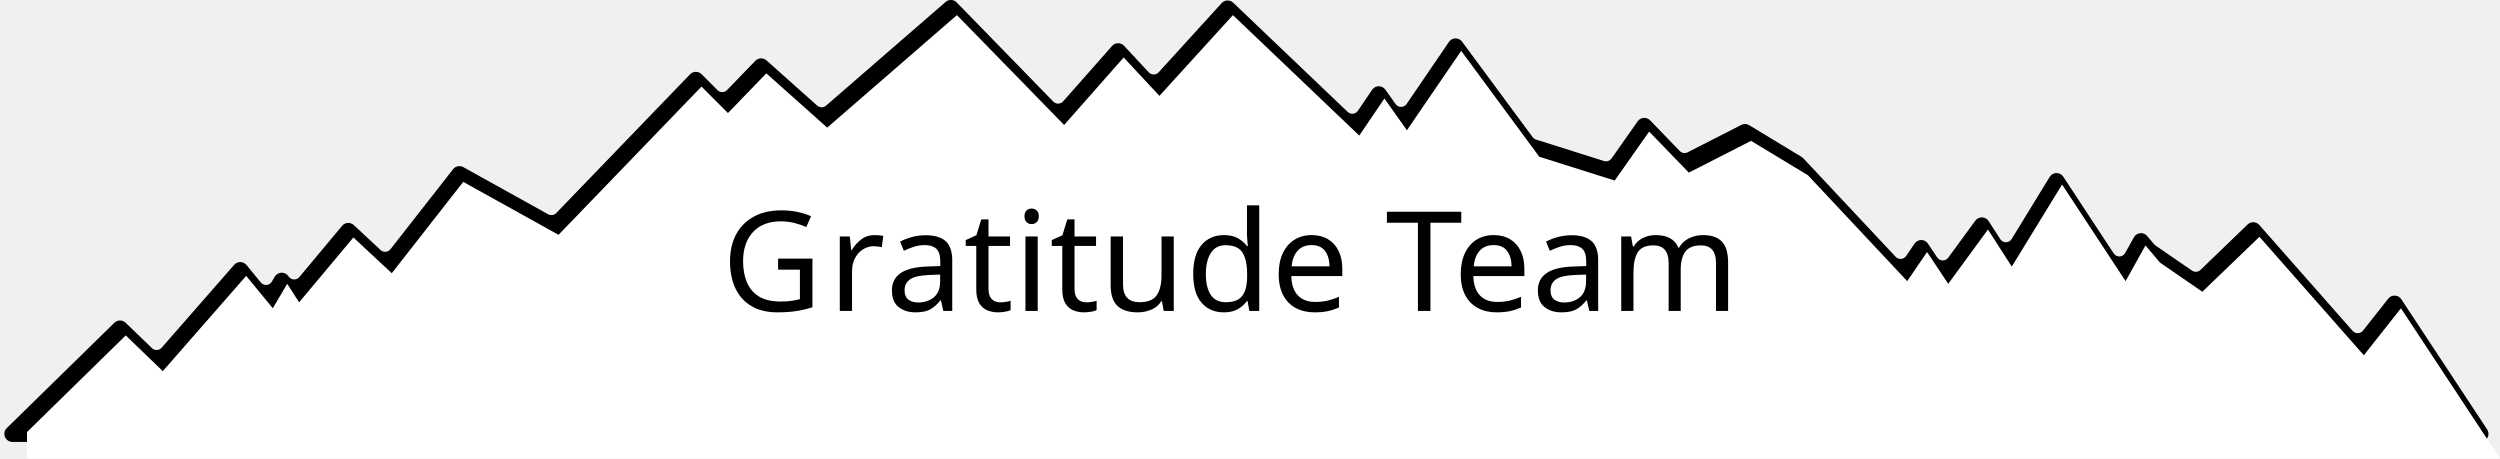
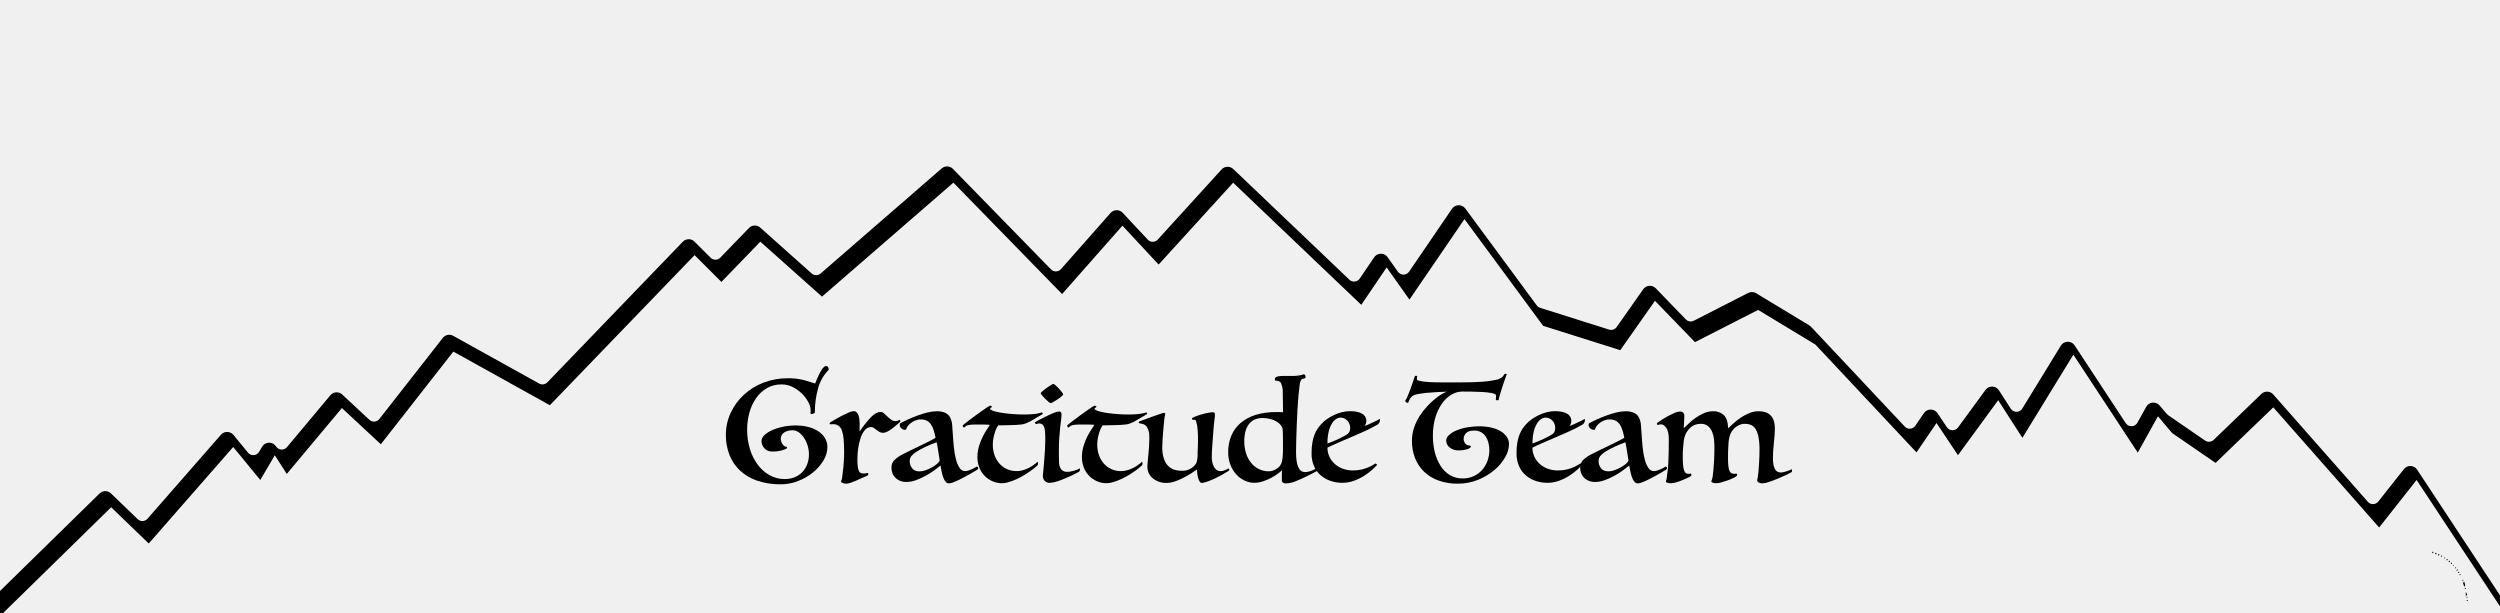
- <svg xmlns="http://www.w3.org/2000/svg" viewBox="0 0 1888.88 346.42">
+ <svg xmlns="http://www.w3.org/2000/svg" viewBox="0 0 1864 457">
  <defs>
-     <style>.cls-1{stroke:#000;stroke-miterlimit:10;}.cls-2{mask:url(#mask);}.cls-3{fill:#fff;}.cls-4{font-size:105px;font-family:Luminari-Regular, Luminari;}.cls-5{letter-spacing:-0.03em;}.cls-6{filter:url(#luminosity-invert-noclip);}</style>
-     <filter id="luminosity-invert-noclip" x="20.84" y="-8432" width="1888.88" height="32766" filterUnits="userSpaceOnUse" color-interpolation-filters="sRGB">
-       <feColorMatrix values="-1 0 0 0 1 0 -1 0 0 1 0 0 -1 0 1 0 0 0 1 0" result="invert" />
-       <feFlood flood-color="#fff" result="bg" />
-       <feBlend in="invert" in2="bg" />
-     </filter>
-     <mask id="mask" x="0" y="-8556.08" width="1888.88" height="32766" maskUnits="userSpaceOnUse">
-       <g class="cls-6" />
-     </mask>
+     <style>.cls-1{stroke:#000;stroke-miterlimit:10;}</style>
  </defs>
  <g id="Mountain">
-     <path class="cls-1" d="M26.26,447.94l81.37-79.65a5.58,5.58,0,0,1,7.77,0l19.89,19.18a5.57,5.57,0,0,0,8.06-.34l54.82-62.65a5.57,5.57,0,0,1,8.5.13l10.88,13.25a5.57,5.57,0,0,0,9.11-.71l2.25-3.81a5.57,5.57,0,0,1,9.49-.19h0a5.58,5.58,0,0,0,9,.57L279.73,295a5.57,5.57,0,0,1,8.07-.5l20.25,18.85a5.57,5.57,0,0,0,8.19-.64l47.32-60.47a5.58,5.58,0,0,1,7.1-1.44l64.09,35.61a5.58,5.58,0,0,0,6.72-1L542.56,180.59a5.57,5.57,0,0,1,8-.08l12,12a5.58,5.58,0,0,0,8-.07l21.34-22.07a5.58,5.58,0,0,1,7.72-.29l38.34,34.18a5.59,5.59,0,0,0,7.36,0l90.33-78.35a5.58,5.58,0,0,1,7.64.32L816.3,201.2a5.58,5.58,0,0,0,8.17-.2l37-41.89a5.58,5.58,0,0,1,8.26-.11l18.68,20.07a5.59,5.59,0,0,0,8.21,0l47.61-52.3a5.57,5.57,0,0,1,8-.28L1038.74,209a5.58,5.58,0,0,0,8.46-.91l10.78-15.9a5.58,5.58,0,0,1,9.17-.09l7.72,10.9a5.57,5.57,0,0,0,9.15-.08l32-46.9a5.57,5.57,0,0,1,9.09-.16L1178.42,228a5.63,5.63,0,0,0,2.81,2l51.38,16.22a5.58,5.58,0,0,0,6.24-2.11L1258.62,216a5.57,5.57,0,0,1,8.57-.67l22.44,23.19a5.57,5.57,0,0,0,6.54,1.08l40.57-20.71a5.57,5.57,0,0,1,5.42.2l39.68,24a5.83,5.83,0,0,1,1.19,1l69.71,74.37a5.58,5.58,0,0,0,8.68-.68l6.42-9.42a5.58,5.58,0,0,1,9.25.05l7,10.48a5.58,5.58,0,0,0,9.14.2l20.49-28a5.58,5.58,0,0,1,9.19.27l8.81,13.7a5.57,5.57,0,0,0,9.44-.1L1569.91,258a5.57,5.57,0,0,1,9.41-.15l38.12,58a5.57,5.57,0,0,0,9.53-.36l6.61-11.9a5.57,5.57,0,0,1,9.13-.89l5.31,6.27a5.45,5.45,0,0,0,1.1,1l27.63,19a5.59,5.59,0,0,0,7-.57L1719.42,294a5.58,5.58,0,0,1,8,.33l70.61,80.12a5.58,5.58,0,0,0,8.56-.23l19.11-24.2a5.57,5.57,0,0,1,9,.38l64.9,98.42a5.57,5.57,0,0,1-4.65,8.64H30.16A5.58,5.58,0,0,1,26.26,447.94Z" transform="translate(-20.84 -124.08)" />
-     <g class="cls-2">
-       <polygon id="overlay" class="cls-3" points="0 346.42 95 253.42 123 280.42 186 208.42 206.12 232.92 217 214.42 226 228.42 267 179.42 296 206.42 350 137.42 422 177.42 530 65.42 550 85.42 579 55.42 625 96.42 723 11.42 804 94.42 849 43.42 876 72.42 931.53 11.42 1027 102.42 1046 74.42 1063 98.42 1104 38.42 1163 118.42 1220 136.42 1246 99.42 1276 130.42 1323 106.42 1366 132.42 1441 212.42 1456 190.42 1472 214.42 1502 173.42 1520 201.42 1558 139.42 1606 212.42 1621 185.42 1632 198.42 1664 220.42 1707.12 178.92 1786 268.42 1814.04 232.92 1888.88 346.42 0 346.42" />
-     </g>
+     <path class="cls-1" d="M1837.5,436.27c0,.16.1.32.14.47C1837.6,436.59,1837.55,436.43,1837.5,436.27Z" />
+     <path class="cls-1" d="M1838.13,438.53c0,.06,0,.12,0,.18S1838.15,438.59,1838.13,438.53Z" />
+     <path class="cls-1" d="M1833,426.45l.35.55Z" />
+     <path class="cls-1" d="M1836.1,432.37c.06.13.11.27.16.4C1836.21,432.64,1836.16,432.5,1836.1,432.37Z" />
+     <path class="cls-1" d="M1836.83,434.27c.07.17.12.34.18.51C1837,434.61,1836.9,434.44,1836.83,434.27Z" />
+     <path class="cls-1" d="M1839,442.93c0,.09,0,.19,0,.28C1839.06,443.12,1839.05,443,1839,442.93Z" />
+     <path class="cls-1" d="M1839.78,454.33v0Z" />
+     <path class="cls-1" d="M1839.69,456.64v0Z" />
+     <path class="cls-1" d="M1839.57,447.36c0,.06,0,.13,0,.19S1839.58,447.42,1839.57,447.36Z" />
+     <path class="cls-1" d="M1839.34,445.07c0,.11,0,.23,0,.35C1839.36,445.3,1839.35,445.18,1839.34,445.07Z" />
+     <path class="cls-1" d="M-2.84,457.5h4l81.72-80,28,27,63-72L194,357l10.88-18.5,9,14,41-49,29,27,54-69,72,40,108-112,20,20,29-30,46,41,98-85,81,83,45-51,27,29,55.54-61,95.46,91,19-28,17,24,41-60,59,80,57,18,26-37,30,31,47-24,43,26,75,80,15-22,16,24,30-41,18,28,38-62,48,73,15-27,11,13,32,22L1695,303l78.87,89.5,28-35.5,64.71,98.13a5.54,5.54,0,0,0,.09-6.27l-64.9-98.42a5.58,5.58,0,0,0-9-.39l-19.11,24.21a5.58,5.58,0,0,1-8.56.23l-70.61-80.12a5.58,5.58,0,0,0-8-.33l-35.64,34.31a5.59,5.59,0,0,1-7,.57l-27.63-19a5.45,5.45,0,0,1-1.1-1l-5.31-6.27a5.57,5.57,0,0,0-9.13.89l-6.61,11.9a5.57,5.57,0,0,1-9.53.36l-38.12-58a5.57,5.57,0,0,0-9.41.15l-28.77,46.94a5.57,5.57,0,0,1-9.44.1l-8.81-13.7a5.58,5.58,0,0,0-9.19-.27l-20.49,28a5.58,5.58,0,0,1-9.14-.2l-7-10.48a5.58,5.58,0,0,0-9.25-.05l-6.42,9.42a5.58,5.58,0,0,1-8.68.68L1350,244.06a5.83,5.83,0,0,0-1.19-1l-39.68-24a5.57,5.57,0,0,0-5.42-.2l-40.57,20.71a5.57,5.57,0,0,1-6.54-1.08l-22.44-23.19a5.57,5.57,0,0,0-8.57.67l-19.77,28.14a5.58,5.58,0,0,1-6.24,2.11l-51.38-16.22a5.63,5.63,0,0,1-2.81-2l-53.26-72.22a5.57,5.57,0,0,0-9.09.16l-32,46.9a5.57,5.57,0,0,1-9.15.08l-7.72-10.9a5.58,5.58,0,0,0-9.17.09l-10.78,15.9a5.58,5.58,0,0,1-8.46.91l-86.58-82.52a5.57,5.57,0,0,0-8,.28L863.58,179a5.59,5.59,0,0,1-8.21,0L836.69,159a5.58,5.58,0,0,0-8.26.11l-37,41.89a5.58,5.58,0,0,1-8.17.2l-73.13-74.94a5.58,5.58,0,0,0-7.64-.32L612.2,204.29a5.59,5.59,0,0,1-7.36,0L566.5,170.06a5.58,5.58,0,0,0-7.72.29l-21.34,22.07a5.58,5.58,0,0,1-8,.07l-12-12a5.57,5.57,0,0,0-7.95.08L408.47,285.42a5.58,5.58,0,0,1-6.72,1l-64.09-35.61a5.58,5.58,0,0,0-7.1,1.44l-47.32,60.47a5.57,5.57,0,0,1-8.19.64L254.8,294.51a5.57,5.57,0,0,0-8.07.5l-32.36,38.68a5.58,5.58,0,0,1-9-.57h0a5.57,5.57,0,0,0-9.49.19l-2.25,3.81a5.57,5.57,0,0,1-9.11.71l-10.88-13.25a5.57,5.57,0,0,0-8.5-.13L110.35,387.1a5.57,5.57,0,0,1-8.06.34L82.4,368.26a5.58,5.58,0,0,0-7.77,0L-6.74,447.94A5.58,5.58,0,0,0-2.84,457.5Z" />
+     <path class="cls-1" d="M1834.12,428.27l.25.45Z" />
+     <path class="cls-1" d="M1817.93,413.47l.73.34Z" />
+     <path class="cls-1" d="M1831.9,424.77l.37.53Z" />
+     <path class="cls-1" d="M1820.1,414.54c.17.09.36.18.53.28C1820.46,414.72,1820.27,414.63,1820.1,414.54Z" />
+     <path class="cls-1" d="M1813.52,411.76l.72.25Z" />
+     <path class="cls-1" d="M1815.77,412.56l.78.32Z" />
+     <path class="cls-1" d="M1822.48,415.91l.34.23Z" />
+     <path class="cls-1" d="M1824.23,417.1l.57.42Z" />
+     <path class="cls-1" d="M1829.14,421.42l.24.25Z" />
+     <path class="cls-1" d="M1830.69,423.19c.1.12.19.25.29.38C1830.88,423.44,1830.79,423.31,1830.69,423.19Z" />
+     <path class="cls-1" d="M1825.89,418.38l.57.48Z" />
+     <path class="cls-1" d="M1828,420.23l-.49-.46Z" />
  </g>
  <g id="Text">
-     <text class="cls-4" transform="translate(545.16 234.95)">G<tspan class="cls-5" x="80.43" y="0">r</tspan>
-       <tspan x="123.9" y="0">atitude Team</tspan>
-     </text>
+     <path d="M615.44,272.93a2.24,2.24,0,0,1,1.94.68,3.85,3.85,0,0,1,.47,2.16,31.39,31.39,0,0,0-7.77,13.28,65.67,65.67,0,0,0-2.52,18.43c0,.21-.17.42-.52.63a4.62,4.62,0,0,1-1.1.47,3.07,3.07,0,0,1-1.11.1.51.51,0,0,1-.52-.57c0-.28,0-.63.05-1.05s.06-.88.06-1.37a12.91,12.91,0,0,0-1.69-5.77,26.06,26.06,0,0,0-4.61-6.25,27.09,27.09,0,0,0-6.88-5,18,18,0,0,0-8.45-2.05,21.46,21.46,0,0,0-11,2.78,25.46,25.46,0,0,0-8,7.41,35.07,35.07,0,0,0-5,10.76,47.31,47.31,0,0,0-1.73,12.86,48.09,48.09,0,0,0,2.05,14.23,38.38,38.38,0,0,0,5.72,11.65,28.16,28.16,0,0,0,8.87,7.93,22.76,22.76,0,0,0,11.4,2.94,19.17,19.17,0,0,0,7.55-1.42,16.48,16.48,0,0,0,5.68-3.88A17.44,17.44,0,0,0,601.9,346a20.66,20.66,0,0,0,1.25-7.24,22.43,22.43,0,0,0-.94-6.36,21.72,21.72,0,0,0-2.63-5.77,15.88,15.88,0,0,0-3.88-4.2,7.93,7.93,0,0,0-4.83-1.63,13.55,13.55,0,0,0-3.15.37,9.41,9.41,0,0,0-2.84,1.15,6.29,6.29,0,0,0-2,1.95,5.16,5.16,0,0,0-.74,2.83,6.34,6.34,0,0,0,.43,2.36,6.58,6.58,0,0,0,1,1.89,6.48,6.48,0,0,0,1.25,1.26,1.33,1.33,0,0,0,1.06.37.67.67,0,0,1,.78.47c.18.39.19.65,0,.79-.35.42-1.54.93-3.56,1.52a25.82,25.82,0,0,1-7.25.9,7.53,7.53,0,0,1-5.93-2.42,8.08,8.08,0,0,1-2.15-5.56,5.93,5.93,0,0,1,2-4.05,18.56,18.56,0,0,1,5.46-3.67,39.33,39.33,0,0,1,8.09-2.68,44.33,44.33,0,0,1,9.87-1.05,36.86,36.86,0,0,1,10.08,1.26,23.69,23.69,0,0,1,7.45,3.47,15.25,15.25,0,0,1,4.62,5.14,13,13,0,0,1,1.58,6.2,19.64,19.64,0,0,1-2.94,10,33.73,33.73,0,0,1-7.77,8.93,41.77,41.77,0,0,1-11.08,6.4,34.67,34.67,0,0,1-12.86,2.47,53.26,53.26,0,0,1-17.8-2.73,35.12,35.12,0,0,1-12.86-7.66,31.93,31.93,0,0,1-7.77-11.66,40.13,40.13,0,0,1-2.63-14.8,38.32,38.32,0,0,1,3.57-16.38,42.92,42.92,0,0,1,9.77-13.44,45.69,45.69,0,0,1,14.59-9.09,49.25,49.25,0,0,1,18.16-3.3,44.64,44.64,0,0,1,12.5,1.47q4.94,1.47,8,2.41c.28-.7.68-1.7,1.21-3s1.12-2.61,1.78-3.94a36,36,0,0,1,2.15-3.73A6.7,6.7,0,0,1,615.44,272.93Z" />
+     <path d="M671.3,314.41c-.77.63-1.68,1.41-2.73,2.36s-2.15,1.85-3.31,2.73a25.18,25.18,0,0,1-3.52,2.26,7.36,7.36,0,0,1-3.46.94,5.13,5.13,0,0,1-2.63-.68,21.35,21.35,0,0,1-2.15-1.47c-.66-.53-1.31-1-1.94-1.47a3.33,3.33,0,0,0-2-.68,6,6,0,0,0-4.77,2.31,17.81,17.81,0,0,0-3.15,5.88,42.14,42.14,0,0,0-1.79,7.77,60.14,60.14,0,0,0-.58,8.08,42,42,0,0,0,.27,5.3,12.07,12.07,0,0,0,.78,3.26,3.06,3.06,0,0,0,1.42,1.63,5,5,0,0,0,2.15.42,11.45,11.45,0,0,0,2.94-.42q.31-.11.48.42a3.24,3.24,0,0,1,.15.84c0,.14-.1.29-.31.47a1,1,0,0,1-.42.26q-2.31.94-4.73,2.05c-1.61.73-2.94,1.35-4,1.84s-2.15.87-3.51,1.36a10.77,10.77,0,0,1-3.52.74,6.44,6.44,0,0,1-2.78-.53q-1.11-.52-1.11-1.05a1.69,1.69,0,0,1,.27-.94,5.17,5.17,0,0,0,.47-1.58c.14-1.05.3-2.29.47-3.73s.35-3,.53-4.67.31-3.41.42-5.2.15-3.55.15-5.3q0-5.88-.36-10a26.09,26.09,0,0,0-1.32-6.62A6.42,6.42,0,0,0,621,316.3h-.94a3.44,3.44,0,0,0-.84.1.56.56,0,0,1-.63-.63,1,1,0,0,1,.63-.94q1.15-.74,3.57-2.16t5-2.73q2.57-1.31,5-2.36a10.28,10.28,0,0,1,3.57-1.05,3.26,3.26,0,0,1,2.31.89,5.53,5.53,0,0,1,1.42,2.26,14.65,14.65,0,0,1,.68,3.1,28.24,28.24,0,0,1,.21,3.41c0,.84,0,1.72-.05,2.63s0,1.89,0,2.94a79.46,79.46,0,0,1,8.5-10.77q3.78-3.83,7.14-3.83a3.75,3.75,0,0,1,2.47,1c.81.7,1.66,1.49,2.57,2.36a25,25,0,0,0,2.84,2.37,5.16,5.16,0,0,0,3,1.05,4.72,4.72,0,0,0,2-.32l1.05-.52c.56,0,.84.38.84,1.15Z" />
+     <path d="M697.55,326.38a48.46,48.46,0,0,0-1.47-5.83,15.46,15.46,0,0,0-2.1-4.31,8.37,8.37,0,0,0-3.05-2.62,9.74,9.74,0,0,0-4.41-.89,10.61,10.61,0,0,0-4.25.84,14.41,14.41,0,0,0-3.36,2,11.16,11.16,0,0,0-2.2,2.31,5.12,5.12,0,0,0-.9,1.79.85.85,0,0,1-.94.84,4.18,4.18,0,0,1-2.73-1.05,3.18,3.18,0,0,1-1.26-2.52,2.92,2.92,0,0,1,.21-1.26q2.42-1.37,5.88-2.94t7.19-2.94a67.84,67.84,0,0,1,7.4-2.26,28.08,28.08,0,0,1,6.62-.89A14.64,14.64,0,0,1,705,307.9a8,8,0,0,1,3.52,3.57,14.88,14.88,0,0,1,1.42,5.4q.25,3.11.47,6.67.32,5.35.84,10.34a55.48,55.48,0,0,0,1.57,8.82,20.61,20.61,0,0,0,2.68,6.2,4.8,4.8,0,0,0,4,2.36,8.62,8.62,0,0,0,2.52-.42,20.69,20.69,0,0,0,2.63-1c.84-.38,1.59-.77,2.26-1.15s1.1-.65,1.31-.79a1.08,1.08,0,0,1,1.15,1,2.06,2.06,0,0,1-.21.94,13.27,13.27,0,0,1-1.57,1c-.91.56-2,1.23-3.36,2s-2.8,1.59-4.41,2.46-3.2,1.7-4.78,2.47a46.53,46.53,0,0,1-4.36,1.89,9.84,9.84,0,0,1-3.15.74,3.08,3.08,0,0,1-2.36-1.11,9.72,9.72,0,0,1-1.73-2.94,26.69,26.69,0,0,1-1.26-4.25c-.35-1.61-.67-3.29-.95-5q-1.89,1.57-4.83,3.73a57.8,57.8,0,0,1-6.4,4,50.41,50.41,0,0,1-7.09,3.2,20.32,20.32,0,0,1-7,1.32,12.48,12.48,0,0,1-4.94-.9,10.38,10.38,0,0,1-3.51-2.36,9.2,9.2,0,0,1-2.1-3.41,12,12,0,0,1-.69-4,7.72,7.72,0,0,1,2.05-5.52,25.74,25.74,0,0,1,6.35-4.46q2-1.05,5.57-2.78t7.3-3.52c2.48-1.19,4.79-2.32,6.93-3.41S696.57,327,697.55,326.38Zm3,16.27c-.21-1.19-.42-2.48-.63-3.88s-.42-2.73-.63-4-.4-2.35-.57-3.26-.3-1.5-.37-1.78q-1.68.63-3.78,1.47t-4.2,1.83c-1.4.67-2.73,1.33-4,2s-2.31,1.28-3.15,1.84a15.59,15.59,0,0,0-3.68,3.15,5.86,5.86,0,0,0-1.26,3.78,8.5,8.5,0,0,0,1.79,5.35q1.78,2.31,5.56,2.31a12.79,12.79,0,0,0,4.15-.73,29.16,29.16,0,0,0,4-1.68,28.23,28.23,0,0,0,3.2-1.89,15,15,0,0,0,1.89-1.47c.56-.56,1-1,1.32-1.42A2.18,2.18,0,0,0,700.59,342.65Z" />
+     <path d="M773.36,344.44c.14-.14.26-.13.37.05a2,2,0,0,1,.21.73,3.43,3.43,0,0,1-.06,1,1.6,1.6,0,0,1-.42.84,45.77,45.77,0,0,1-5.25,4.2q-3.15,2.21-6.51,4.1c-.63.35-1.5.8-2.62,1.36s-2.36,1.1-3.73,1.63a42,42,0,0,1-4.2,1.36,15.44,15.44,0,0,1-4,.58,17.62,17.62,0,0,1-7.14-1.47,18.24,18.24,0,0,1-9.82-10.18,21,21,0,0,1-1.42-7.77,28.12,28.12,0,0,1,1.26-8.51,44.77,44.77,0,0,1,2.89-7.14,49.63,49.63,0,0,1,3.1-5.3,31.65,31.65,0,0,0,2-3.2c-1.33-.07-2.53-.13-3.62-.16s-2.12-.05-3.1-.05c-2.24,0-4.13,0-5.67.05a19.58,19.58,0,0,0-4.09.47,3.86,3.86,0,0,0-1.58.84,9.84,9.84,0,0,1-1.26.95l-.57-.58a1.1,1.1,0,0,1-.37-.79.41.41,0,0,1,.1-.31,8.19,8.19,0,0,1,1.37-1.21c.91-.74,2.05-1.61,3.41-2.63l4.52-3.36q2.46-1.83,4.72-3.41t3.89-2.68a15.76,15.76,0,0,1,2.15-1.31,1.39,1.39,0,0,1,1.26.21q.63.42.42.63a9.76,9.76,0,0,0-.95.79c-.42.38-.56.72-.42,1a10.88,10.88,0,0,0,4,1.68,53,53,0,0,0,6.41,1.2q3.57.48,7.35.74t6.82.26q4.51,0,7.25-.26a33.91,33.91,0,0,0,4.51-.68,21.55,21.55,0,0,0,2.21-.63c.07,0,.21.1.42.31a1,1,0,0,1,.31.74c0,.14-.51.49-1.52,1.05s-2,1.15-3.1,1.78c-.63.35-1.38.81-2.25,1.37s-1.83,1.1-2.84,1.62a28.17,28.17,0,0,1-3.2,1.42,11.48,11.48,0,0,1-3.26.74c-1,.14-2.27.24-3.67.31s-2.87.12-4.41.16l-4.67.1c-1.58,0-3,.06-4.36.06-.21.35-.54.92-1,1.73a17.38,17.38,0,0,0-1.31,3.1,41.56,41.56,0,0,0-1.16,4.3,24.72,24.72,0,0,0-.52,5.25,23,23,0,0,0,1.31,7.93,18.69,18.69,0,0,0,3.68,6.25,16.65,16.65,0,0,0,5.61,4.09,17.61,17.61,0,0,0,11.29.95,23.22,23.22,0,0,0,3.89-1.37,28.21,28.21,0,0,0,3.41-1.84,27.09,27.09,0,0,0,2.73-1.94Z" />
+     <path d="M789.53,340.76c0,1.47,0,2.89.1,4.25a10.24,10.24,0,0,0,.74,3.52,5.44,5.44,0,0,0,1.89,2.36,6.08,6.08,0,0,0,3.57.9,14.65,14.65,0,0,0,2.62-.27,20.55,20.55,0,0,0,2.78-.68q1.32-.42,2.31-.84a4.73,4.73,0,0,0,1.21-.63q.32-.31.42,0a1.94,1.94,0,0,1,.06.79,3.33,3.33,0,0,1-.27.94,1.53,1.53,0,0,1-.52.69c-.7.35-1.93,1-3.68,1.89s-3.81,1.85-6.19,2.83A64.42,64.42,0,0,1,788,359a18.74,18.74,0,0,1-5.3,1,4.9,4.9,0,0,1-3.78-1.47,5.2,5.2,0,0,1-1.36-3.68,11.57,11.57,0,0,1,.05-1.26c0-.35.09-.8.16-1.36s.19-2,.37-3.84.34-3.93.52-6.24.33-4.64.47-7,.21-4.35.21-6v-3.68a32.93,32.93,0,0,0-.31-4.83,8.43,8.43,0,0,0-1-3.25,4.33,4.33,0,0,0-1.31-1.21,3.71,3.71,0,0,0-1.95-.47,3.16,3.16,0,0,0-1.26.26,2.85,2.85,0,0,1-.94.26q-.21,0-.69-.63c-.31-.42-.29-.73.06-.94a27,27,0,0,1,3-1.68l5-2.52q2.94-1.47,5.67-2.58a12.5,12.5,0,0,1,3.89-1.1,1.7,1.7,0,0,1,1.57.68,2.89,2.89,0,0,1,.42,1.53v.42a27.75,27.75,0,0,1-.31,3.36q-.32,2.31-.69,5.67t-.68,7.77q-.32,4.41-.31,9.55Zm-4.2-54.6a5.1,5.1,0,0,1,1.73,1.16,32.42,32.42,0,0,1,2.47,2.41,33.7,33.7,0,0,1,2.2,2.63,4.18,4.18,0,0,1,.95,1.68c0,.35-.42.87-1.26,1.57s-1.81,1.42-2.89,2.15-2.14,1.39-3.15,1.95a5.56,5.56,0,0,1-2.15.84,4.31,4.31,0,0,1-1.52-1c-.81-.67-1.63-1.42-2.47-2.26a33.18,33.18,0,0,1-2.26-2.47,3.74,3.74,0,0,1-1-1.62c0-.35.46-.9,1.37-1.63s1.9-1.51,3-2.31a33.77,33.77,0,0,1,3.15-2.1A15.45,15.45,0,0,1,785.33,286.16Z" />
+     <path d="M851.27,344.44c.14-.14.26-.13.36.05a1.67,1.67,0,0,1,.21.73,3.1,3.1,0,0,1-.05,1,1.6,1.6,0,0,1-.42.84,45.77,45.77,0,0,1-5.25,4.2q-3.15,2.21-6.51,4.1c-.63.35-1.5.8-2.62,1.36s-2.37,1.1-3.73,1.63a42.86,42.86,0,0,1-4.2,1.36,15.44,15.44,0,0,1-4,.58,17.62,17.62,0,0,1-7.14-1.47,18.24,18.24,0,0,1-9.82-10.18,20.77,20.77,0,0,1-1.42-7.77,28.12,28.12,0,0,1,1.26-8.51,44.77,44.77,0,0,1,2.89-7.14,49.63,49.63,0,0,1,3.1-5.3,31.65,31.65,0,0,0,2-3.2c-1.33-.07-2.54-.13-3.62-.16s-2.12-.05-3.1-.05c-2.24,0-4.13,0-5.67.05a19.58,19.58,0,0,0-4.09.47,3.86,3.86,0,0,0-1.58.84,9.84,9.84,0,0,1-1.26.95l-.58-.58a1.13,1.13,0,0,1-.36-.79.41.41,0,0,1,.1-.31,8.19,8.19,0,0,1,1.37-1.21c.91-.74,2-1.61,3.41-2.63l4.51-3.36c1.65-1.22,3.22-2.36,4.73-3.41s2.8-1.94,3.88-2.68a16.28,16.28,0,0,1,2.16-1.31,1.39,1.39,0,0,1,1.26.21q.63.42.42.63a9.76,9.76,0,0,0-1,.79c-.42.38-.56.72-.42,1a10.88,10.88,0,0,0,4,1.68,53,53,0,0,0,6.41,1.2q3.57.48,7.35.74t6.82.26q4.51,0,7.25-.26a33.91,33.91,0,0,0,4.51-.68,21.55,21.55,0,0,0,2.21-.63c.07,0,.21.1.42.31a1,1,0,0,1,.31.74c0,.14-.51.49-1.52,1.05s-2.05,1.15-3.1,1.78c-.63.35-1.38.81-2.26,1.37s-1.82,1.1-2.83,1.62a29,29,0,0,1-3.2,1.42,11.48,11.48,0,0,1-3.26.74c-1.05.14-2.27.24-3.67.31s-2.87.12-4.41.16l-4.68.1q-2.35.06-4.35.06c-.21.35-.55.92-1,1.73a17.38,17.38,0,0,0-1.31,3.1,41.56,41.56,0,0,0-1.16,4.3,24.72,24.72,0,0,0-.52,5.25,23,23,0,0,0,1.31,7.93,18.84,18.84,0,0,0,3.67,6.25,16.83,16.83,0,0,0,12.66,5.56,17.06,17.06,0,0,0,4.25-.52,23.11,23.11,0,0,0,3.88-1.37,27.62,27.62,0,0,0,3.42-1.84,27.09,27.09,0,0,0,2.73-1.94Z" />
+     <path d="M849.8,315.67c-.56-.14-.83-.42-.79-.84s.3-.67.79-.74l2-.73c1.12-.42,2.47-.91,4-1.47s3.22-1.16,4.94-1.79,3.24-1.15,4.57-1.57l1.73-.58a2.45,2.45,0,0,1,.79-.16,1.47,1.47,0,0,1,.73.26.58.58,0,0,1,.21.79,22,22,0,0,0-.68,4c-.25,2.1-.47,4.43-.68,7s-.41,5.1-.58,7.62-.26,4.51-.26,6q0,8.4,3.57,13T881.3,351a11.93,11.93,0,0,0,10.39-5.25q.94-1.36,1.26-6c0-.56,0-1.29,0-2.2s.07-1.88.11-2.89.07-2,.1-2.94.06-1.73.06-2.36a80.58,80.58,0,0,0-.27-9,25.33,25.33,0,0,0-1.1-6.14q-.31-1.26-1.26-1.26a11.87,11.87,0,0,0-1.21.05c-.38,0-.61-.26-.68-.89q0-.32.63-.69a24.56,24.56,0,0,1,2.42-1.1q1.68-.63,3.72-1.26t4.05-1.05a35.36,35.36,0,0,1,3.57-.58,5.05,5.05,0,0,1,2.31.16.42.42,0,0,0,.15.26,1.43,1.43,0,0,1,.27.69,13.61,13.61,0,0,1-.27,3.93q-.47,3.32-1,10.77-.42,5.14-.74,10t-.31,7.35a14.48,14.48,0,0,0,1.83,7.82q1.85,2.89,4.57,2.89a8.17,8.17,0,0,0,3.41-.73,14.81,14.81,0,0,0,2.37-1.26c.56,0,.85.24.89.73s-.09.81-.37.95q-1.57,1.05-4.36,2.62c-1.85,1.05-3.78,2.05-5.77,3s-3.9,1.75-5.72,2.42a13.77,13.77,0,0,1-4.41,1,1.9,1.9,0,0,1-1.53-1.11,10,10,0,0,1-1.1-2.67,24.4,24.4,0,0,1-.63-3.26,24.09,24.09,0,0,1-.21-2.94q-2.21,1.58-5,3.31c-1.89,1.15-3.85,2.24-5.88,3.25a40.65,40.65,0,0,1-6,2.47,18.39,18.39,0,0,1-5.51,1,15.83,15.83,0,0,1-10.5-3.42,11,11,0,0,1-4.09-8.87c0-.77.07-1.92.21-3.46s.31-3.29.52-5.25.39-4.06.53-6.3.21-4.41.21-6.51q0-4.83-1.53-7.41a5.33,5.33,0,0,0-3.93-2.88Z" />
+     <path d="M955.85,350.63a30.5,30.5,0,0,1-3.05,2.52,39.45,39.45,0,0,1-4.93,3.1,39,39,0,0,1-6.15,2.62,20.77,20.77,0,0,1-6.66,1.11,16.63,16.63,0,0,1-6.93-1.58,19.43,19.43,0,0,1-6.25-4.57,22.78,22.78,0,0,1-4.46-7.19,25.26,25.26,0,0,1-1.68-9.45,31.31,31.31,0,0,1,2.36-12.39,25,25,0,0,1,6.93-9.45,31.9,31.9,0,0,1,11.13-6,49.43,49.43,0,0,1,15.07-2.1h2.83c.91,0,1.75,0,2.52.1V304c0-1.65,0-3.34-.05-5.09s-.07-3.36-.11-4.83,0-2.38,0-2.73a15.35,15.35,0,0,0-1.42-5.88c-.66-1.12-2-1.68-4-1.68-.28,0-.44-.32-.47-.95a1.57,1.57,0,0,1,.68-1.47,6.67,6.67,0,0,1,1.89-.79,14.33,14.33,0,0,1,3.15-.26q4,0,6.67,0t4.41-.21a20.56,20.56,0,0,0,2.78-.42,12.6,12.6,0,0,0,1.79-.58.94.94,0,0,1,.89.26,2.09,2.09,0,0,1,.52,1,2.3,2.3,0,0,1,.06,1.1.74.74,0,0,1-.63.63,8.29,8.29,0,0,0-1.74.47,3,3,0,0,0-1.1,1,11.06,11.06,0,0,0-.94,3.89c-.28,2.1-.57,4.69-.84,7.77s-.53,6.49-.74,10.23-.38,7.51-.52,11.29-.27,7.46-.37,11-.16,6.68-.16,9.34q0,7.66,1.68,11.29t5.15,3.62a10.55,10.55,0,0,0,2.78-.42,20,20,0,0,0,2.83-1c.88-.38,1.68-.77,2.42-1.15a11.38,11.38,0,0,0,1.63-1c.35-.28.66-.1.94.53s.25,1-.1,1.26c-.84.49-2.16,1.2-3.94,2.15s-3.76,1.94-5.93,3q-4,2-8.09,3.57A19.58,19.58,0,0,1,959,360.4a3.91,3.91,0,0,1-2.58-.63,2.63,2.63,0,0,1-.68-2v-1.42c0-.66,0-1.36,0-2.1s.06-1.43.06-2.1Zm-1.37-3.57a8.19,8.19,0,0,0,1.26-2.68,23.08,23.08,0,0,0,.63-4.14c.14-1.47.21-3.28.21-5.41v-5.62c0-1.61,0-3.32-.05-5.14s-.09-3.08-.16-3.78a6.55,6.55,0,0,0-1.47-3.36,11.56,11.56,0,0,0-3.25-2.73,18.13,18.13,0,0,0-4.68-1.84,22.34,22.34,0,0,0-5.61-.68,15.15,15.15,0,0,0-5.36.94,10.78,10.78,0,0,0-4.36,3.05,15.06,15.06,0,0,0-2.88,5.4,27.24,27.24,0,0,0-1,8.14,27.93,27.93,0,0,0,1.36,9,22,22,0,0,0,3.78,7,17,17,0,0,0,5.78,4.57,16.57,16.57,0,0,0,7.35,1.63,8.8,8.8,0,0,0,2.94-.48,11.62,11.62,0,0,0,2.46-1.15,14.9,14.9,0,0,0,2-1.42A5.81,5.81,0,0,0,954.48,347.06Z" />
+     <path d="M1026.72,346.75q-1.15,1.26-3.57,3.46a44,44,0,0,1-5.83,4.41,39.42,39.42,0,0,1-7.61,3.78,25.18,25.18,0,0,1-8.92,1.58,27.21,27.21,0,0,1-8.4-1.32,21.87,21.87,0,0,1-7.35-4,19.09,19.09,0,0,1-5.2-6.82,23.16,23.16,0,0,1-1.94-9.92,45.47,45.47,0,0,1,.63-8.14,30.64,30.64,0,0,1,1.68-6,21.19,21.19,0,0,1,2.36-4.41,33,33,0,0,1,2.68-3.3,23,23,0,0,1,4.09-3.57,39.43,39.43,0,0,1,5.2-3,29.65,29.65,0,0,1,5.88-2.15,25,25,0,0,1,6.25-.79c3.78,0,6.73.63,8.87,1.89a5.84,5.84,0,0,1,3.2,5.25,6.61,6.61,0,0,1-1.26,3.89,23,23,0,0,0,2.68-1.05c1.08-.49,2.19-1,3.31-1.53l3-1.41a12.3,12.3,0,0,0,1.73-.95.51.51,0,0,1,.47-.16.33.33,0,0,1,.27.37,4.39,4.39,0,0,1-.53,2.26,4.59,4.59,0,0,1-1.26,1.42q-1.68,1-4.83,2.62t-7,3.31c-2.56,1.15-5.2,2.31-7.93,3.46s-5.3,2.26-7.72,3.31-4.51,2-6.3,2.78-3,1.39-3.62,1.74a15.71,15.71,0,0,0,1.42,6.66,16.57,16.57,0,0,0,3.94,5.41,18.2,18.2,0,0,0,6,3.62,21.84,21.84,0,0,0,7.72,1.32,27.56,27.56,0,0,0,6.83-.79,29,29,0,0,0,5.14-1.79,29.77,29.77,0,0,0,3.31-1.78,8.2,8.2,0,0,1,1.31-.79,1.26,1.26,0,0,1,.84.37A1.06,1.06,0,0,1,1026.72,346.75Zm-37-16.07c1.19-.42,2.54-.93,4-1.52s3-1.24,4.41-1.94,2.75-1.37,3.94-2a19.36,19.36,0,0,0,2.73-1.68q1.89-1.37,1.89-4.62a8.11,8.11,0,0,0-.47-2.62,7.62,7.62,0,0,0-1.42-2.47,7.32,7.32,0,0,0-2.31-1.79,6.79,6.79,0,0,0-3-.68,6.16,6.16,0,0,0-3.15,1,10,10,0,0,0-3.15,3.25,21,21,0,0,0-2.47,6A35.33,35.33,0,0,0,989.76,330.68Z" />
+     <path d="M1088.67,285.11q10.71,0,17-.52a66,66,0,0,0,9.66-1.37,11.21,11.21,0,0,0,4.56-1.89,5.91,5.91,0,0,0,1.58-2.1c.14-.35.49-.52,1-.52s1,.17,1,.52a5.93,5.93,0,0,0-.68,1.58c-.32.91-.7,2-1.16,3.3s-.93,2.7-1.42,4.2-.94,2.94-1.36,4.31-.77,2.57-1.05,3.62a10.42,10.42,0,0,0-.42,2.1,4,4,0,0,0-.53.05,3.36,3.36,0,0,1-.63.06c-.63,0-.94-.21-.94-.63a9,9,0,0,1,.1-1.26,9.21,9.21,0,0,0,.11-1.26,1.81,1.81,0,0,0-.11-.74c-.35-.7-1.52-1.22-3.51-1.57a58.76,58.76,0,0,0-6.93-.74q-3.95-.21-8-.26c-2.73,0-5-.05-6.72-.05a15.8,15.8,0,0,0-7.92,2.25,23.12,23.12,0,0,0-7,6.46,35.46,35.46,0,0,0-5,10.34,46.31,46.31,0,0,0-1.94,13.92,49.56,49.56,0,0,0,1.52,12.6,34,34,0,0,0,4.36,10.08,21.13,21.13,0,0,0,6.93,6.72,17.84,17.84,0,0,0,9.24,2.41,19,19,0,0,0,14.91-6.61,20.69,20.69,0,0,0,3.83-6.72,23.39,23.39,0,0,0,1.31-7.77,21.39,21.39,0,0,0-.68-5.46,15.26,15.26,0,0,0-2-4.68,10.12,10.12,0,0,0-3.51-3.25,10,10,0,0,0-5-1.21q-4.41,0-6.2,1.94a6.06,6.06,0,0,0-1.78,4.15,5.65,5.65,0,0,0,1.15,3.52,3.66,3.66,0,0,0,3.05,1.52c.77,0,1.15.28,1.15.84a.9.9,0,0,1-.31.63,6.09,6.09,0,0,1-2.94,1.47,20,20,0,0,1-5.78.74,10.23,10.23,0,0,1-6.72-2.16,6.49,6.49,0,0,1-2.62-5.19,5.54,5.54,0,0,1,1.89-3.89,17.68,17.68,0,0,1,5.2-3.41,35.18,35.18,0,0,1,7.92-2.42,53.08,53.08,0,0,1,10-.89,37.74,37.74,0,0,1,8.71.95,24.2,24.2,0,0,1,6.88,2.67,14.4,14.4,0,0,1,4.57,4.2,9.61,9.61,0,0,1,1.68,5.52,20,20,0,0,1-2.94,9.81,35.48,35.48,0,0,1-8.09,9.56,44.64,44.64,0,0,1-12.12,7.19,39.45,39.45,0,0,1-15,2.84,41.44,41.44,0,0,1-14.54-2.37,30.21,30.21,0,0,1-10.71-6.61,28.83,28.83,0,0,1-6.67-10.08,34.35,34.35,0,0,1-2.31-12.76,30.39,30.39,0,0,1,1.58-9.87,40.56,40.56,0,0,1,4.09-8.61,48.37,48.37,0,0,1,5.57-7.24,60.62,60.62,0,0,1,5.93-5.62,38.34,38.34,0,0,1,5.3-3.73,18.12,18.12,0,0,1,3.57-1.68c-2.38.07-4.91.18-7.61.32s-5.27.33-7.72.57-4.62.57-6.51.95a9.6,9.6,0,0,0-3.88,1.42,6.45,6.45,0,0,0-1.89,2.2,20.61,20.61,0,0,0-1.26,2.84,3,3,0,0,1-1.37-.27,1.92,1.92,0,0,1-.84-1.2,18.32,18.32,0,0,0,2.05-4c.74-1.82,1.47-3.73,2.21-5.73s1.36-3.83,1.89-5.51.89-2.76,1.1-3.25a2.06,2.06,0,0,1,.94-.21,1.86,1.86,0,0,1,.84.21,8.66,8.66,0,0,0-.31,2,1.32,1.32,0,0,0,1.05,1.37,37.63,37.63,0,0,0,7.61,1.1c3,.17,6.56.26,10.55.26Z" />
+     <path d="M1179.6,346.75q-1.15,1.26-3.57,3.46a44.68,44.68,0,0,1-5.83,4.41,39.42,39.42,0,0,1-7.61,3.78,25.24,25.24,0,0,1-8.93,1.58,27.21,27.21,0,0,1-8.4-1.32,21.87,21.87,0,0,1-7.35-4,19.07,19.07,0,0,1-5.19-6.82,23.16,23.16,0,0,1-2-9.92,45.47,45.47,0,0,1,.63-8.14,30.64,30.64,0,0,1,1.68-6,21.67,21.67,0,0,1,2.37-4.41,33,33,0,0,1,2.67-3.3,23.1,23.1,0,0,1,4.1-3.57,39.43,39.43,0,0,1,5.2-3,29.65,29.65,0,0,1,5.88-2.15,24.94,24.94,0,0,1,6.24-.79q5.67,0,8.88,1.89a5.84,5.84,0,0,1,3.2,5.25,6.61,6.61,0,0,1-1.26,3.89,23,23,0,0,0,2.68-1.05q1.62-.74,3.3-1.53l3-1.41a12.3,12.3,0,0,0,1.73-.95.51.51,0,0,1,.47-.16.33.33,0,0,1,.26.37,4.4,4.4,0,0,1-.52,2.26,4.59,4.59,0,0,1-1.26,1.42q-1.68,1-4.83,2.62t-7,3.31c-2.56,1.15-5.2,2.31-7.93,3.46s-5.3,2.26-7.72,3.31-4.51,2-6.3,2.78-3,1.39-3.62,1.74a15.71,15.71,0,0,0,1.42,6.66,16.55,16.55,0,0,0,3.93,5.41,18.25,18.25,0,0,0,6,3.62,21.84,21.84,0,0,0,7.72,1.32,27.47,27.47,0,0,0,6.82-.79,29.12,29.12,0,0,0,5.15-1.79,29.77,29.77,0,0,0,3.31-1.78,8.2,8.2,0,0,1,1.31-.79,1.26,1.26,0,0,1,.84.37A1.06,1.06,0,0,1,1179.6,346.75Zm-37-16.07c1.19-.42,2.53-.93,4-1.52s3-1.24,4.41-1.94,2.75-1.37,3.94-2a19.36,19.36,0,0,0,2.73-1.68q1.89-1.37,1.89-4.62a8.11,8.11,0,0,0-.47-2.62,7.62,7.62,0,0,0-1.42-2.47,7.32,7.32,0,0,0-2.31-1.79,6.8,6.8,0,0,0-3-.68,6.18,6.18,0,0,0-3.15,1,10,10,0,0,0-3.15,3.25,21,21,0,0,0-2.46,6A35.33,35.33,0,0,0,1142.64,330.68Z" />
+     <path d="M1211.1,326.38a48.46,48.46,0,0,0-1.47-5.83,15.46,15.46,0,0,0-2.1-4.31,8.37,8.37,0,0,0-3-2.62,9.74,9.74,0,0,0-4.41-.89,10.57,10.57,0,0,0-4.25.84,14,14,0,0,0-3.36,2,11.23,11.23,0,0,0-2.21,2.31,5.24,5.24,0,0,0-.89,1.79.85.85,0,0,1-.94.84,4.18,4.18,0,0,1-2.73-1.05,3.18,3.18,0,0,1-1.26-2.52,2.92,2.92,0,0,1,.21-1.26q2.41-1.37,5.88-2.94c2.31-1.05,4.7-2,7.19-2.94a67.17,67.17,0,0,1,7.4-2.26,28.08,28.08,0,0,1,6.62-.89,14.67,14.67,0,0,1,6.77,1.26,8,8,0,0,1,3.52,3.57,14.69,14.69,0,0,1,1.41,5.4q.27,3.11.48,6.67.31,5.35.84,10.34a55.48,55.48,0,0,0,1.57,8.82,20.37,20.37,0,0,0,2.68,6.2,4.79,4.79,0,0,0,4,2.36,8.62,8.62,0,0,0,2.52-.42,20.69,20.69,0,0,0,2.63-1c.84-.38,1.59-.77,2.25-1.15s1.11-.65,1.32-.79a1.08,1.08,0,0,1,1.15,1,2.06,2.06,0,0,1-.21.94,13.27,13.27,0,0,1-1.57,1c-.91.56-2,1.23-3.36,2s-2.8,1.59-4.41,2.46-3.21,1.7-4.78,2.47-3,1.4-4.36,1.89a9.84,9.84,0,0,1-3.15.74,3.07,3.07,0,0,1-2.36-1.11,9.52,9.52,0,0,1-1.73-2.94,26.69,26.69,0,0,1-1.26-4.25c-.35-1.61-.67-3.29-1-5q-1.89,1.57-4.83,3.73a57.8,57.8,0,0,1-6.4,4,50.41,50.41,0,0,1-7.09,3.2,20.32,20.32,0,0,1-7,1.32,12.48,12.48,0,0,1-4.94-.9,10.52,10.52,0,0,1-3.52-2.36,9.31,9.31,0,0,1-2.09-3.41,12,12,0,0,1-.69-4,7.72,7.72,0,0,1,2-5.52,25.55,25.55,0,0,1,6.35-4.46q2-1.05,5.57-2.78t7.3-3.52c2.48-1.19,4.79-2.32,6.92-3.41S1210.12,327,1211.1,326.38Zm3,16.27c-.21-1.19-.42-2.48-.63-3.88s-.42-2.73-.63-4-.4-2.35-.58-3.26-.29-1.5-.36-1.78q-1.68.63-3.78,1.47T1204,333c-1.4.67-2.73,1.33-4,2s-2.31,1.28-3.15,1.84a15.59,15.59,0,0,0-3.68,3.15,5.86,5.86,0,0,0-1.26,3.78,8.5,8.5,0,0,0,1.79,5.35q1.78,2.31,5.56,2.31a12.84,12.84,0,0,0,4.15-.73,30.26,30.26,0,0,0,4-1.68,29.15,29.15,0,0,0,3.2-1.89,15,15,0,0,0,1.89-1.47c.56-.56,1-1,1.31-1.42A2.14,2.14,0,0,0,1214.14,342.65Z" />
+     <path d="M1335.63,349.9a.42.42,0,0,1,.42.36,3.39,3.39,0,0,1,.1.9.83.83,0,0,1-.21.68,3.48,3.48,0,0,0-.42.37c-.49.28-1.66.87-3.52,1.78s-3.92,1.84-6.19,2.78-4.52,1.79-6.72,2.52a17.45,17.45,0,0,1-5,1.11,6.32,6.32,0,0,1-2.78-.63,1.75,1.75,0,0,1-1.1-2c.14-.56.29-1.4.47-2.52s.33-2.48.47-4.09q.21-3,.47-7t.27-8.82a49.87,49.87,0,0,0-.74-9.4,18,18,0,0,0-2.1-5.93,7.7,7.7,0,0,0-3.36-3.1,11.3,11.3,0,0,0-4.62-.89,9.5,9.5,0,0,0-4.09.79,16.4,16.4,0,0,0-2.94,1.73,12.33,12.33,0,0,0-3.63,4.57,20.78,20.78,0,0,0-1.62,7.3c-.07.77-.13,1.54-.16,2.31s-.07,1.61-.11,2.52-.07,1.92-.1,3,0,2.45,0,4q0,6.19,1,8.61a3.49,3.49,0,0,0,3.42,2.42,5.27,5.27,0,0,0,1-.06l.84-.15a3.38,3.38,0,0,1,.42.52,1,1,0,0,1-.11,1.16,8.67,8.67,0,0,1-2.52,1.62,36.36,36.36,0,0,1-4.41,1.84q-2.41.84-4.72,1.47a14.62,14.62,0,0,1-3.47.63,9,9,0,0,1-2.68-.37c-.8-.24-1.2-.54-1.2-.89a3.38,3.38,0,0,1,.42-1.47A8.8,8.8,0,0,0,1277,355c.21-1.33.4-3,.57-5.14s.34-4.53.48-7.3.21-5.76.21-9c0-1.68-.09-3.53-.27-5.56a20.3,20.3,0,0,0-1.31-5.73,11.65,11.65,0,0,0-3.1-4.51A8.07,8.07,0,0,0,1268,316a11.41,11.41,0,0,0-3.78.58,10.61,10.61,0,0,0-2.84,1.42,16.58,16.58,0,0,0-3.94,4.41,18,18,0,0,0-2.15,7.45c-.14,1.47-.28,3-.42,4.57s-.21,3.38-.21,5.41q0,4,.21,6.61a17.49,17.49,0,0,0,.74,4.15,4.55,4.55,0,0,0,1.26,2.1,3,3,0,0,0,1.89.58,4,4,0,0,0,1.57-.21c.35-.14.6.07.74.63s.1.91-.11,1.05a10.18,10.18,0,0,1-2.2,1.31c-1.19.59-2.56,1.21-4.1,1.84s-3.11,1.19-4.72,1.68a14.93,14.93,0,0,1-4.1.73,7.35,7.35,0,0,1-2.78-.42c-.67-.28-1-.59-1-.94a3.71,3.71,0,0,1,.21-.69,10,10,0,0,0,.32-1l.78-6c.25-1.86.42-3.87.53-6s.19-4.65.26-7.45.11-6.2.11-10.19-.62-6.68-1.84-8.5-2.5-2.73-3.83-2.73a5.66,5.66,0,0,0-1.42.15c-.39.11-.75.2-1.1.27s-.63-.14-.63-.63v-.74q.11-.11,2.1-1.47c1.32-.91,2.9-1.89,4.72-2.94a62.82,62.82,0,0,1,5.67-2.89,12.61,12.61,0,0,1,4.83-1.31,3.26,3.26,0,0,1,2.15.74,3.39,3.39,0,0,1,.9,2.73q0,.94-.06,2.1c0,.77-.07,1.57-.1,2.41s-.09,1.66-.16,2.47-.1,1.49-.1,2.05q1.47-1.37,3.72-3.57a41.66,41.66,0,0,1,5.1-4.2,36,36,0,0,1,6.14-3.47,17,17,0,0,1,7-1.47,11.11,11.11,0,0,1,7.88,2.84q3,2.83,3.25,9.87c1.12-1.05,2.48-2.31,4.1-3.78a45.41,45.41,0,0,1,5.4-4.2,35.42,35.42,0,0,1,6.36-3.36,18,18,0,0,1,6.82-1.37q12.18,0,12.18,12.92,0,2.1-.21,4.83c-.14,1.82-.31,3.72-.52,5.72s-.39,4-.53,5.93-.21,3.75-.21,5.36q0,10.92,5.78,10.92a9.3,9.3,0,0,0,2.1-.27q1.15-.26,2.31-.63c.77-.24,1.47-.48,2.1-.73a6.24,6.24,0,0,0,1.36-.68Z" />
  </g>
</svg>
